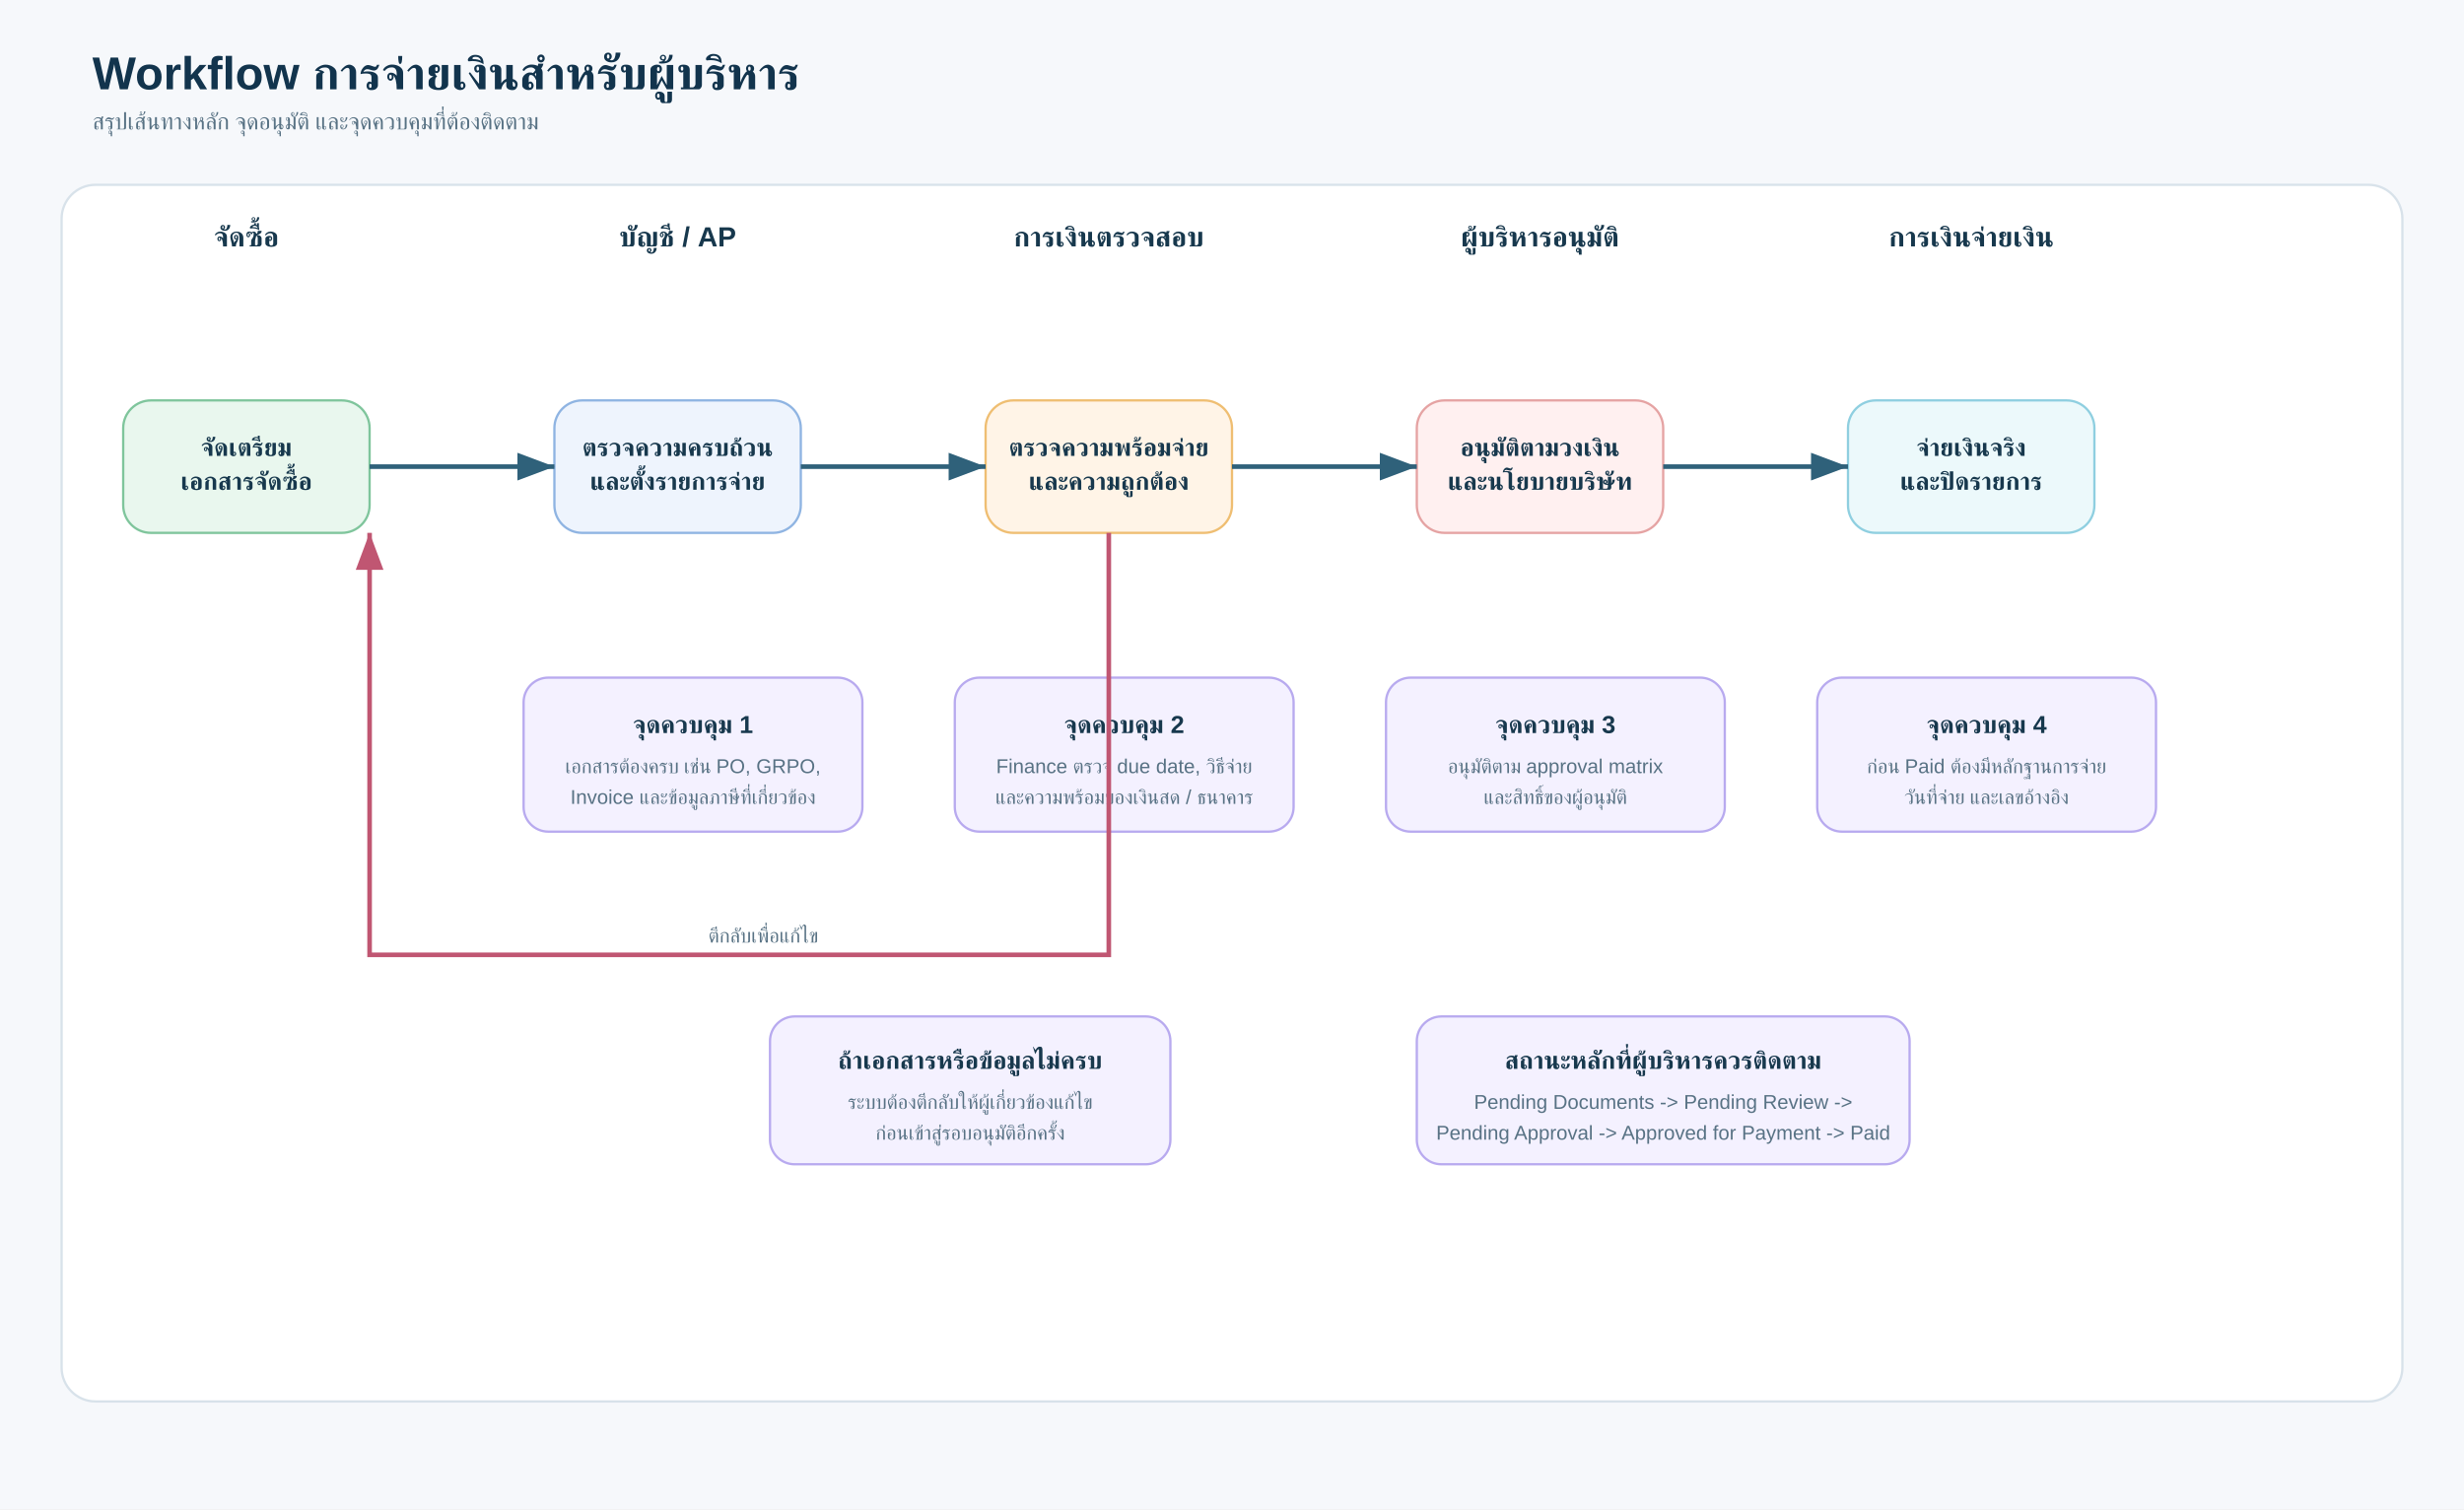
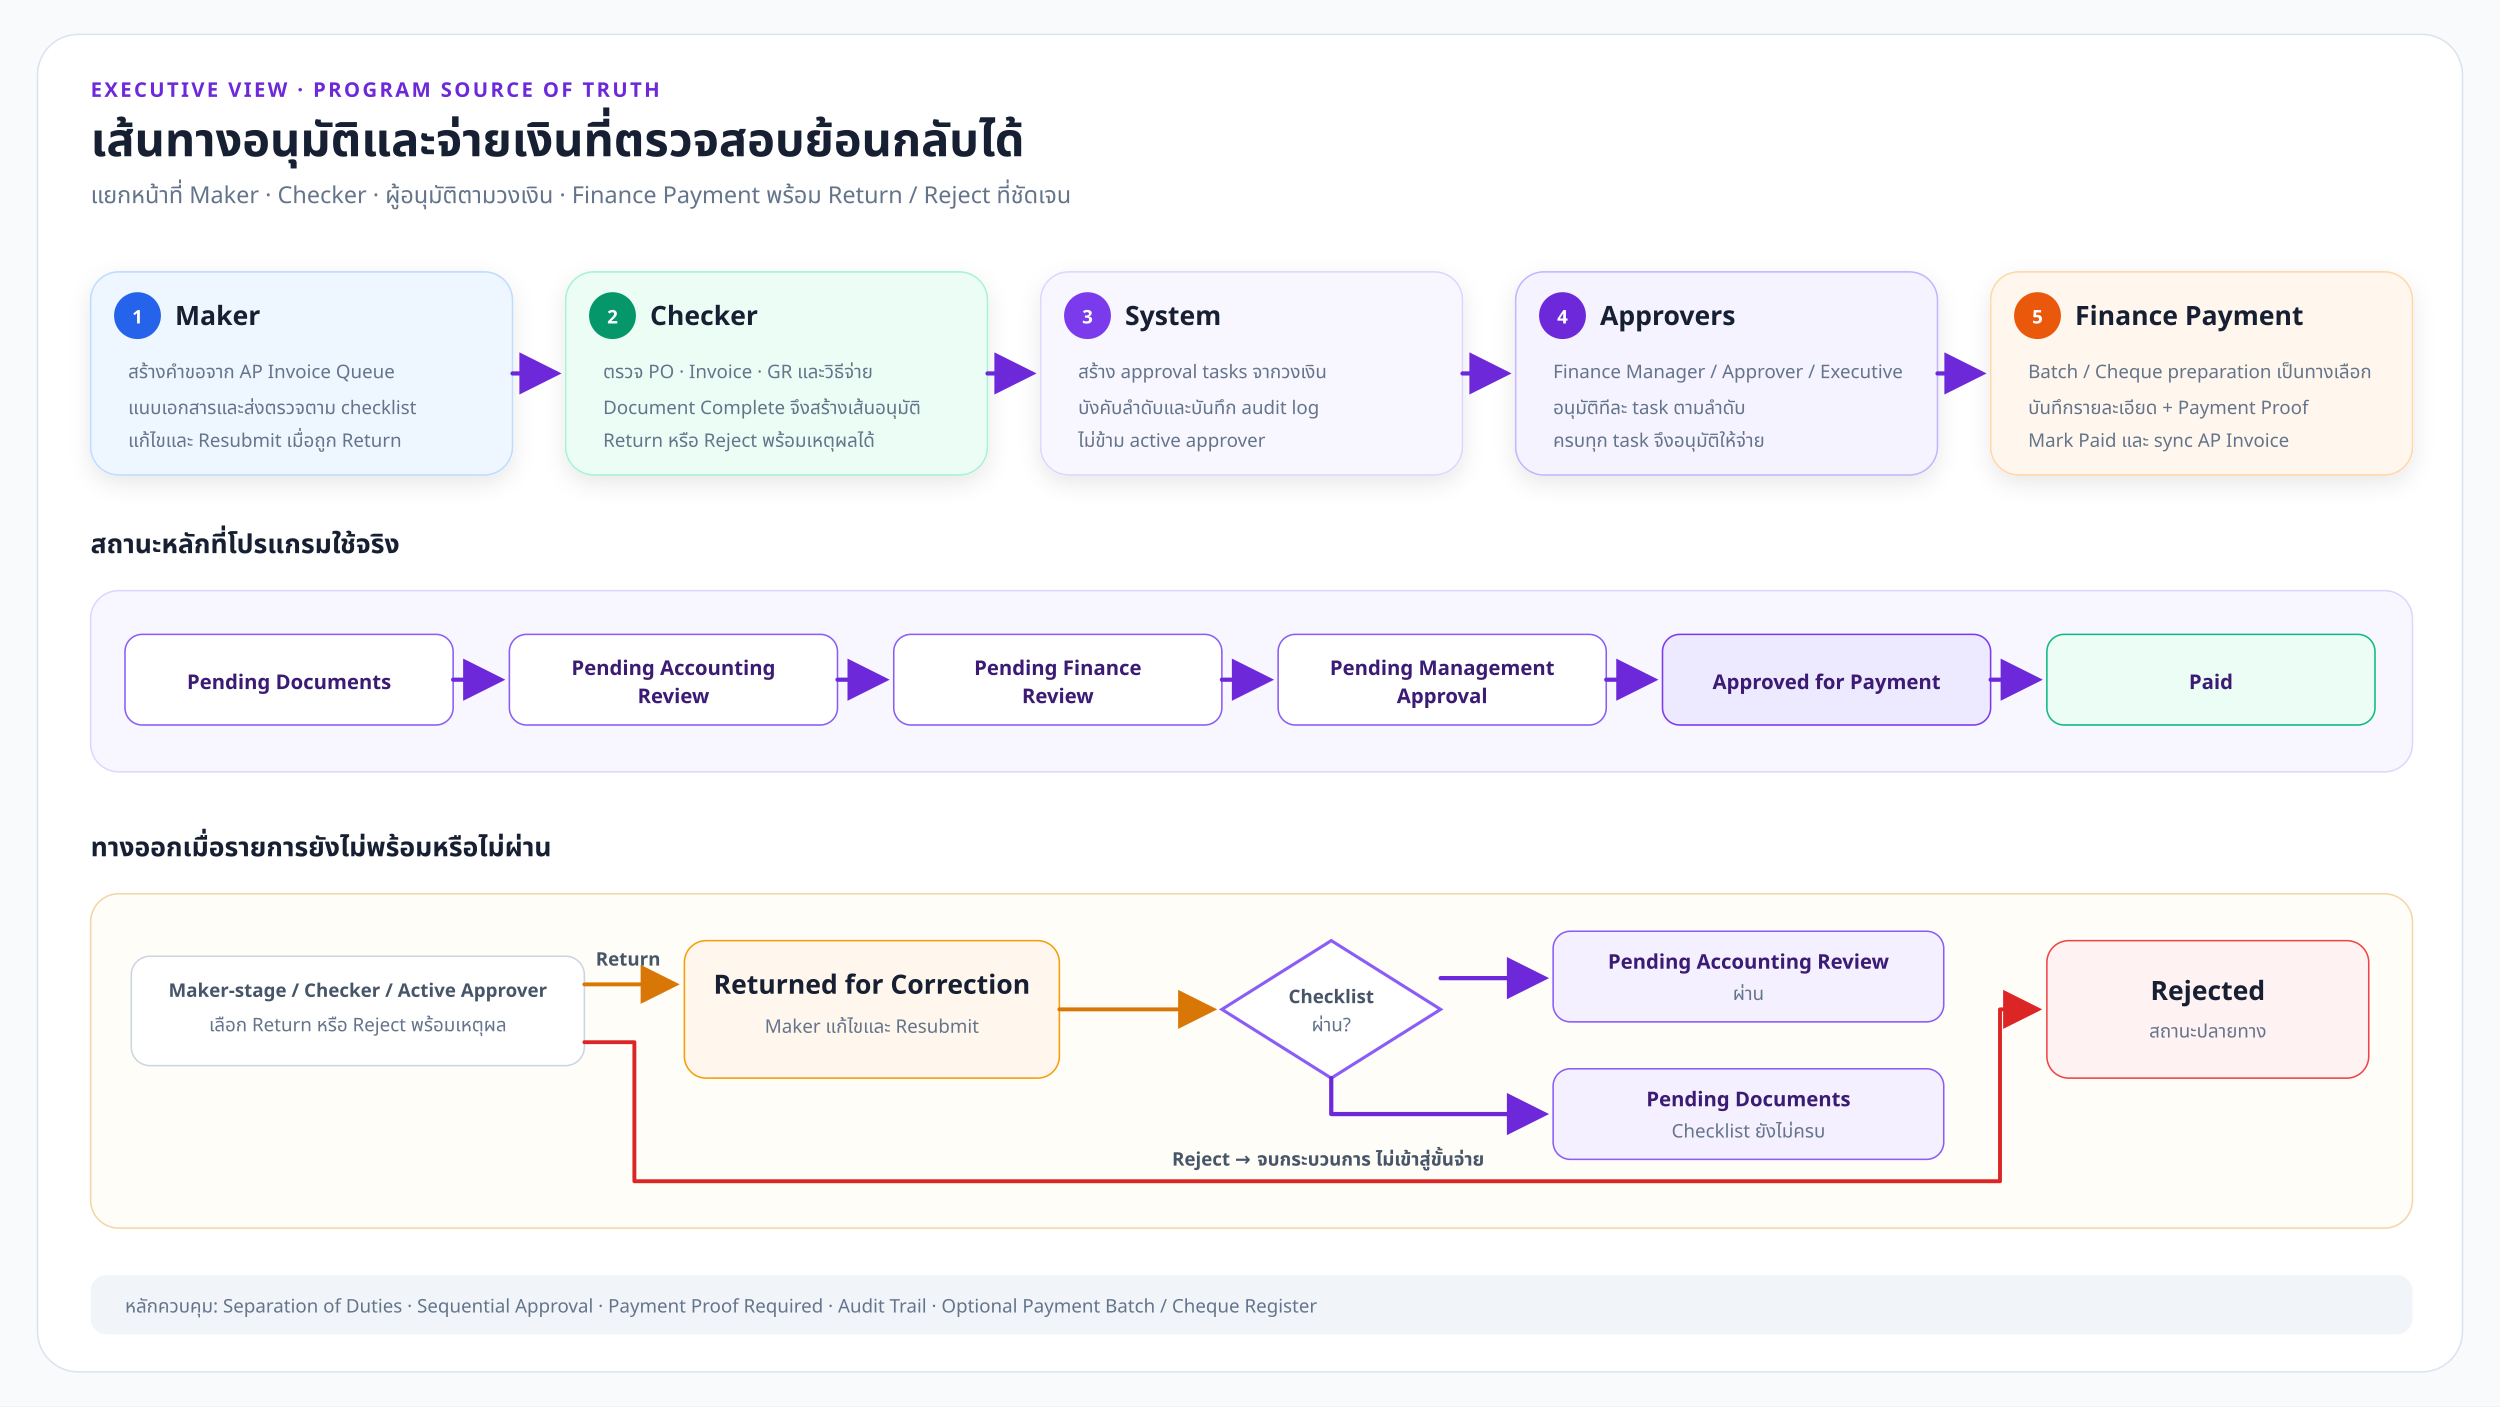
- <svg xmlns="http://www.w3.org/2000/svg" width="1600" height="980" viewBox="0 0 1600 980" role="img" aria-labelledby="title desc">
+ <svg xmlns="http://www.w3.org/2000/svg" width="1600" height="900" viewBox="0 0 1600 900" role="img" aria-labelledby="title desc">
  <defs>
-     <style>
-       .bg { fill: #f6f8fb; }
-       .panel { fill: #ffffff; stroke: #d8e2ea; stroke-width: 1.5; }
-       .title { font: 700 30px Arial, sans-serif; fill: #12344d; }
-       .subtitle { font: 400 15px Arial, sans-serif; fill: #587284; }
-       .lane { font: 700 18px Arial, sans-serif; fill: #17384d; }
-       .text { font: 700 16px Arial, sans-serif; fill: #17384d; }
-       .small { font: 400 13px Arial, sans-serif; fill: #587284; }
-       .box { rx: 18; ry: 18; stroke-width: 1.5; }
-       .proc { fill: #e9f7ee; stroke: #7fc59c; }
-       .acct { fill: #eef4fd; stroke: #8fb4e2; }
-       .fin { fill: #fff4e7; stroke: #efbe72; }
-       .appr { fill: #fff0f0; stroke: #e5a3a3; }
-       .pay { fill: #ecf9fb; stroke: #8fcfe0; }
-       .main { stroke: #2f617a; stroke-width: 3; fill: none; marker-end: url(#mainArrow); }
-       .return { stroke: #c05672; stroke-width: 3; fill: none; marker-end: url(#returnArrow); }
-       .note { fill: #f4f1ff; stroke: #b8aaef; stroke-width: 1.5; rx: 16; ry: 16; }
-     </style>
-     <marker id="mainArrow" markerWidth="10" markerHeight="10" refX="8" refY="3" orient="auto" markerUnits="strokeWidth">
-       <path d="M0,0 L8,3 L0,6 Z" fill="#2f617a" />
+     <filter id="shadow" x="-20%" y="-20%" width="140%" height="150%">
+       <feDropShadow dx="0" dy="5" stdDeviation="7" flood-color="#0f172a" flood-opacity="0.09" />
+     </filter>
+     <marker id="arrow" markerWidth="10" markerHeight="10" refX="8" refY="5" orient="auto">
+       <path d="M0 0 L10 5 L0 10 Z" fill="#6d28d9" />
    </marker>
-     <marker id="returnArrow" markerWidth="10" markerHeight="10" refX="8" refY="3" orient="auto" markerUnits="strokeWidth">
-       <path d="M0,0 L8,3 L0,6 Z" fill="#c05672" />
+     <marker id="arrowAmber" markerWidth="10" markerHeight="10" refX="8" refY="5" orient="auto">
+       <path d="M0 0 L10 5 L0 10 Z" fill="#d97706" />
    </marker>
+     <marker id="arrowRed" markerWidth="10" markerHeight="10" refX="8" refY="5" orient="auto">
+       <path d="M0 0 L10 5 L0 10 Z" fill="#dc2626" />
+     </marker>
+     <style>text{font-family:"Noto Sans Thai","Leelawadee UI","Tahoma",sans-serif;fill:#172033}.eyebrow{font-size:13px;font-weight:800;letter-spacing:1.5px;fill:#6d28d9}.title{font-size:30px;font-weight:800}.sub{font-size:15px;fill:#64748b}.stepNo{font-size:12px;font-weight:800;fill:#fff}.stepTitle{font-size:17px;font-weight:800}.stepBody{font-size:12px;fill:#64748b}.state{font-size:13px;font-weight:800;fill:#3b1b74}.small{font-size:12px;fill:#64748b}.label{font-size:12px;font-weight:700;fill:#475569}.edge{fill:none;stroke:#6d28d9;stroke-width:2.7;stroke-linecap:round;stroke-linejoin:round;marker-end:url(#arrow)}.amber{fill:none;stroke:#d97706;stroke-width:2.5;stroke-linecap:round;stroke-linejoin:round;marker-end:url(#arrowAmber)}.red{fill:none;stroke:#dc2626;stroke-width:2.5;stroke-linecap:round;stroke-linejoin:round;marker-end:url(#arrowRed)}</style>
  </defs>
-   <rect class="bg" x="0" y="0" width="1600" height="980" />
-   <text class="title" x="60" y="58">Workflow การจ่ายเงินสำหรับผู้บริหาร</text>
-   <text class="subtitle" x="60" y="84">สรุปเส้นทางหลัก จุดอนุมัติ และจุดควบคุมที่ต้องติดตาม</text>
-   <g transform="translate(40,120)">
-     <rect class="panel" x="0" y="0" width="1520" height="790" rx="22" />
-     <text class="lane" x="120" y="40" text-anchor="middle">จัดซื้อ</text>
-     <text class="lane" x="400" y="40" text-anchor="middle">บัญชี / AP</text>
-     <text class="lane" x="680" y="40" text-anchor="middle">การเงินตรวจสอบ</text>
-     <text class="lane" x="960" y="40" text-anchor="middle">ผู้บริหารอนุมัติ</text>
-     <text class="lane" x="1240" y="40" text-anchor="middle">การเงินจ่ายเงิน</text>
-     <rect class="box proc" x="40" y="140" width="160" height="86" />
-     <text class="text" x="120" y="176" text-anchor="middle">จัดเตรียม</text>
-     <text class="text" x="120" y="198" text-anchor="middle">เอกสารจัดซื้อ</text>
-     <rect class="box acct" x="320" y="140" width="160" height="86" />
-     <text class="text" x="400" y="176" text-anchor="middle">ตรวจความครบถ้วน</text>
-     <text class="text" x="400" y="198" text-anchor="middle">และตั้งรายการจ่าย</text>
-     <rect class="box fin" x="600" y="140" width="160" height="86" />
-     <text class="text" x="680" y="176" text-anchor="middle">ตรวจความพร้อมจ่าย</text>
-     <text class="text" x="680" y="198" text-anchor="middle">และความถูกต้อง</text>
-     <rect class="box appr" x="880" y="140" width="160" height="86" />
-     <text class="text" x="960" y="176" text-anchor="middle">อนุมัติตามวงเงิน</text>
-     <text class="text" x="960" y="198" text-anchor="middle">และนโยบายบริษัท</text>
-     <rect class="box pay" x="1160" y="140" width="160" height="86" />
-     <text class="text" x="1240" y="176" text-anchor="middle">จ่ายเงินจริง</text>
-     <text class="text" x="1240" y="198" text-anchor="middle">และปิดรายการ</text>
-     <path class="main" d="M200 183 L320 183" />
-     <path class="main" d="M480 183 L600 183" />
-     <path class="main" d="M760 183 L880 183" />
-     <path class="main" d="M1040 183 L1160 183" />
-     <rect class="note" x="300" y="320" width="220" height="100" />
-     <text class="text" x="410" y="356" text-anchor="middle">จุดควบคุม 1</text>
-     <text class="small" x="410" y="382" text-anchor="middle">เอกสารต้องครบ เช่น PO, GRPO,</text>
-     <text class="small" x="410" y="402" text-anchor="middle">Invoice และข้อมูลภาษีที่เกี่ยวข้อง</text>
-     <rect class="note" x="580" y="320" width="220" height="100" />
-     <text class="text" x="690" y="356" text-anchor="middle">จุดควบคุม 2</text>
-     <text class="small" x="690" y="382" text-anchor="middle">Finance ตรวจ due date, วิธีจ่าย</text>
-     <text class="small" x="690" y="402" text-anchor="middle">และความพร้อมของเงินสด / ธนาคาร</text>
-     <rect class="note" x="860" y="320" width="220" height="100" />
-     <text class="text" x="970" y="356" text-anchor="middle">จุดควบคุม 3</text>
-     <text class="small" x="970" y="382" text-anchor="middle">อนุมัติตาม approval matrix</text>
-     <text class="small" x="970" y="402" text-anchor="middle">และสิทธิ์ของผู้อนุมัติ</text>
-     <rect class="note" x="1140" y="320" width="220" height="100" />
-     <text class="text" x="1250" y="356" text-anchor="middle">จุดควบคุม 4</text>
-     <text class="small" x="1250" y="382" text-anchor="middle">ก่อน Paid ต้องมีหลักฐานการจ่าย</text>
-     <text class="small" x="1250" y="402" text-anchor="middle">วันที่จ่าย และเลขอ้างอิง</text>
-     <rect class="note" x="460" y="540" width="260" height="96" />
-     <text class="text" x="590" y="574" text-anchor="middle">ถ้าเอกสารหรือข้อมูลไม่ครบ</text>
-     <text class="small" x="590" y="600" text-anchor="middle">ระบบต้องตีกลับให้ผู้เกี่ยวข้องแก้ไข</text>
-     <text class="small" x="590" y="620" text-anchor="middle">ก่อนเข้าสู่รอบอนุมัติอีกครั้ง</text>
-     <path class="return" d="M680 226 L680 500 L200 500 L200 226" />
-     <text class="small" x="420" y="492">ตีกลับเพื่อแก้ไข</text>
-     <rect class="note" x="880" y="540" width="320" height="96" />
-     <text class="text" x="1040" y="574" text-anchor="middle">สถานะหลักที่ผู้บริหารควรติดตาม</text>
-     <text class="small" x="1040" y="600" text-anchor="middle">Pending Documents -&gt; Pending Review -&gt;</text>
-     <text class="small" x="1040" y="620" text-anchor="middle">Pending Approval -&gt; Approved for Payment -&gt; Paid</text>
+   <rect width="1600" height="900" fill="#f8fafc" />
+   <rect x="24" y="22" width="1552" height="856" rx="26" fill="#fff" stroke="#dbe3ef" />
+   <text x="58" y="62" class="eyebrow">EXECUTIVE VIEW · PROGRAM SOURCE OF TRUTH</text>
+   <text x="58" y="100" class="title">เส้นทางอนุมัติและจ่ายเงินที่ตรวจสอบย้อนกลับได้</text>
+   <text x="58" y="130" class="sub">แยกหน้าที่ Maker · Checker · ผู้อนุมัติตามวงเงิน · Finance Payment พร้อม Return / Reject ที่ชัดเจน</text>
+   <g filter="url(#shadow)">
+     <rect x="58" y="174" width="270" height="130" rx="18" fill="#eef6ff" stroke="#bfdbfe" />
+     <rect x="362" y="174" width="270" height="130" rx="18" fill="#ecfdf5" stroke="#a7f3d0" />
+     <rect x="666" y="174" width="270" height="130" rx="18" fill="#f8f7ff" stroke="#ddd6fe" />
+     <rect x="970" y="174" width="270" height="130" rx="18" fill="#f5f3ff" stroke="#c4b5fd" />
+     <rect x="1274" y="174" width="270" height="130" rx="18" fill="#fff7ed" stroke="#fed7aa" />
  </g>
+   <circle cx="88" cy="202" r="15" fill="#2563eb" />
+   <text x="88" y="207" text-anchor="middle" class="stepNo">1</text>
+   <text x="112" y="208" class="stepTitle">Maker</text>
+   <text x="82" y="242" class="stepBody">สร้างคำขอจาก AP Invoice Queue</text>
+   <text x="82" y="265" class="stepBody">แนบเอกสารและส่งตรวจตาม checklist</text>
+   <text x="82" y="286" class="stepBody">แก้ไขและ Resubmit เมื่อถูก Return</text>
+   <circle cx="392" cy="202" r="15" fill="#059669" />
+   <text x="392" y="207" text-anchor="middle" class="stepNo">2</text>
+   <text x="416" y="208" class="stepTitle">Checker</text>
+   <text x="386" y="242" class="stepBody">ตรวจ PO · Invoice · GR และวิธีจ่าย</text>
+   <text x="386" y="265" class="stepBody">Document Complete จึงสร้างเส้นอนุมัติ</text>
+   <text x="386" y="286" class="stepBody">Return หรือ Reject พร้อมเหตุผลได้</text>
+   <circle cx="696" cy="202" r="15" fill="#7c3aed" />
+   <text x="696" y="207" text-anchor="middle" class="stepNo">3</text>
+   <text x="720" y="208" class="stepTitle">System</text>
+   <text x="690" y="242" class="stepBody">สร้าง approval tasks จากวงเงิน</text>
+   <text x="690" y="265" class="stepBody">บังคับลำดับและบันทึก audit log</text>
+   <text x="690" y="286" class="stepBody">ไม่ข้าม active approver</text>
+   <circle cx="1000" cy="202" r="15" fill="#6d28d9" />
+   <text x="1000" y="207" text-anchor="middle" class="stepNo">4</text>
+   <text x="1024" y="208" class="stepTitle">Approvers</text>
+   <text x="994" y="242" class="stepBody">Finance Manager / Approver / Executive</text>
+   <text x="994" y="265" class="stepBody">อนุมัติทีละ task ตามลำดับ</text>
+   <text x="994" y="286" class="stepBody">ครบทุก task จึงอนุมัติให้จ่าย</text>
+   <circle cx="1304" cy="202" r="15" fill="#ea580c" />
+   <text x="1304" y="207" text-anchor="middle" class="stepNo">5</text>
+   <text x="1328" y="208" class="stepTitle">Finance Payment</text>
+   <text x="1298" y="242" class="stepBody">Batch / Cheque preparation เป็นทางเลือก</text>
+   <text x="1298" y="265" class="stepBody">บันทึกรายละเอียด + Payment Proof</text>
+   <text x="1298" y="286" class="stepBody">Mark Paid และ sync AP Invoice</text>
+   <path d="M328 239 H354" class="edge" />
+   <path d="M632 239 H658" class="edge" />
+   <path d="M936 239 H962" class="edge" />
+   <path d="M1240 239 H1266" class="edge" />
+   <text x="58" y="354" class="stepTitle">สถานะหลักที่โปรแกรมใช้จริง</text>
+   <rect x="58" y="378" width="1486" height="116" rx="18" fill="#f8f7ff" stroke="#ddd6fe" />
+   <g>
+     <rect x="80" y="406" width="210" height="58" rx="11" fill="#fff" stroke="#8b5cf6" />
+     <rect x="326" y="406" width="210" height="58" rx="11" fill="#fff" stroke="#8b5cf6" />
+     <rect x="572" y="406" width="210" height="58" rx="11" fill="#fff" stroke="#8b5cf6" />
+     <rect x="818" y="406" width="210" height="58" rx="11" fill="#fff" stroke="#8b5cf6" />
+     <rect x="1064" y="406" width="210" height="58" rx="11" fill="#ede9fe" stroke="#7c3aed" />
+     <rect x="1310" y="406" width="210" height="58" rx="11" fill="#ecfdf5" stroke="#10b981" />
+   </g>
+   <text x="185" y="441" text-anchor="middle" class="state">Pending Documents</text>
+   <text x="431" y="432" text-anchor="middle" class="state">Pending Accounting</text>
+   <text x="431" y="450" text-anchor="middle" class="state">Review</text>
+   <text x="677" y="432" text-anchor="middle" class="state">Pending Finance</text>
+   <text x="677" y="450" text-anchor="middle" class="state">Review</text>
+   <text x="923" y="432" text-anchor="middle" class="state">Pending Management</text>
+   <text x="923" y="450" text-anchor="middle" class="state">Approval</text>
+   <text x="1169" y="441" text-anchor="middle" class="state">Approved for Payment</text>
+   <text x="1415" y="441" text-anchor="middle" class="state" fill="#047857">Paid</text>
+   <path d="M290 435 H318" class="edge" />
+   <path d="M536 435 H564" class="edge" />
+   <path d="M782 435 H810" class="edge" />
+   <path d="M1028 435 H1056" class="edge" />
+   <path d="M1274 435 H1302" class="edge" />
+   <text x="58" y="548" class="stepTitle">ทางออกเมื่อรายการยังไม่พร้อมหรือไม่ผ่าน</text>
+   <rect x="58" y="572" width="1486" height="214" rx="18" fill="#fffdf8" stroke="#f1d6a8" />
+   <rect x="84" y="612" width="290" height="70" rx="12" fill="#fff" stroke="#cbd5e1" />
+   <text x="229" y="638" text-anchor="middle" class="label">Maker-stage / Checker / Active Approver</text>
+   <text x="229" y="660" text-anchor="middle" class="small">เลือก Return หรือ Reject พร้อมเหตุผล</text>
+   <rect x="438" y="602" width="240" height="88" rx="14" fill="#fff7ed" stroke="#f59e0b" />
+   <text x="558" y="636" text-anchor="middle" class="stepTitle" fill="#9a3412">Returned for Correction</text>
+   <text x="558" y="661" text-anchor="middle" class="small">Maker แก้ไขและ Resubmit</text>
+   <polygon points="782,646 852,602 922,646 852,690" fill="#fff" stroke="#8b5cf6" stroke-width="2" />
+   <text x="852" y="642" text-anchor="middle" class="label">Checklist</text>
+   <text x="852" y="660" text-anchor="middle" class="small">ผ่าน?</text>
+   <rect x="994" y="596" width="250" height="58" rx="11" fill="#f4f0ff" stroke="#8b5cf6" />
+   <text x="1119" y="620" text-anchor="middle" class="state">Pending Accounting Review</text>
+   <text x="1119" y="640" text-anchor="middle" class="small">ผ่าน</text>
+   <rect x="994" y="684" width="250" height="58" rx="11" fill="#f4f0ff" stroke="#8b5cf6" />
+   <text x="1119" y="708" text-anchor="middle" class="state">Pending Documents</text>
+   <text x="1119" y="728" text-anchor="middle" class="small">Checklist ยังไม่ครบ</text>
+   <rect x="1310" y="602" width="206" height="88" rx="14" fill="#fef2f2" stroke="#ef4444" />
+   <text x="1413" y="640" text-anchor="middle" class="stepTitle" fill="#b91c1c">Rejected</text>
+   <text x="1413" y="664" text-anchor="middle" class="small">สถานะปลายทาง</text>
+   <path d="M374 630 H430" class="amber" />
+   <text x="402" y="618" text-anchor="middle" class="label">Return</text>
+   <path d="M678 646 H774" class="amber" />
+   <path d="M922 626 H986" class="edge" />
+   <path d="M852 690 V713 H986" class="edge" />
+   <path d="M374 667 H406 V756 H1280 V646 H1302" class="red" />
+   <text x="850" y="746" text-anchor="middle" class="label" fill="#b91c1c">Reject → จบกระบวนการ ไม่เข้าสู่ขั้นจ่าย</text>
+   <rect x="58" y="816" width="1486" height="38" rx="10" fill="#f1f5f9" />
+   <text x="80" y="840" class="small">หลักควบคุม: Separation of Duties · Sequential Approval · Payment Proof Required · Audit Trail · Optional Payment Batch / Cheque Register</text>
</svg>
